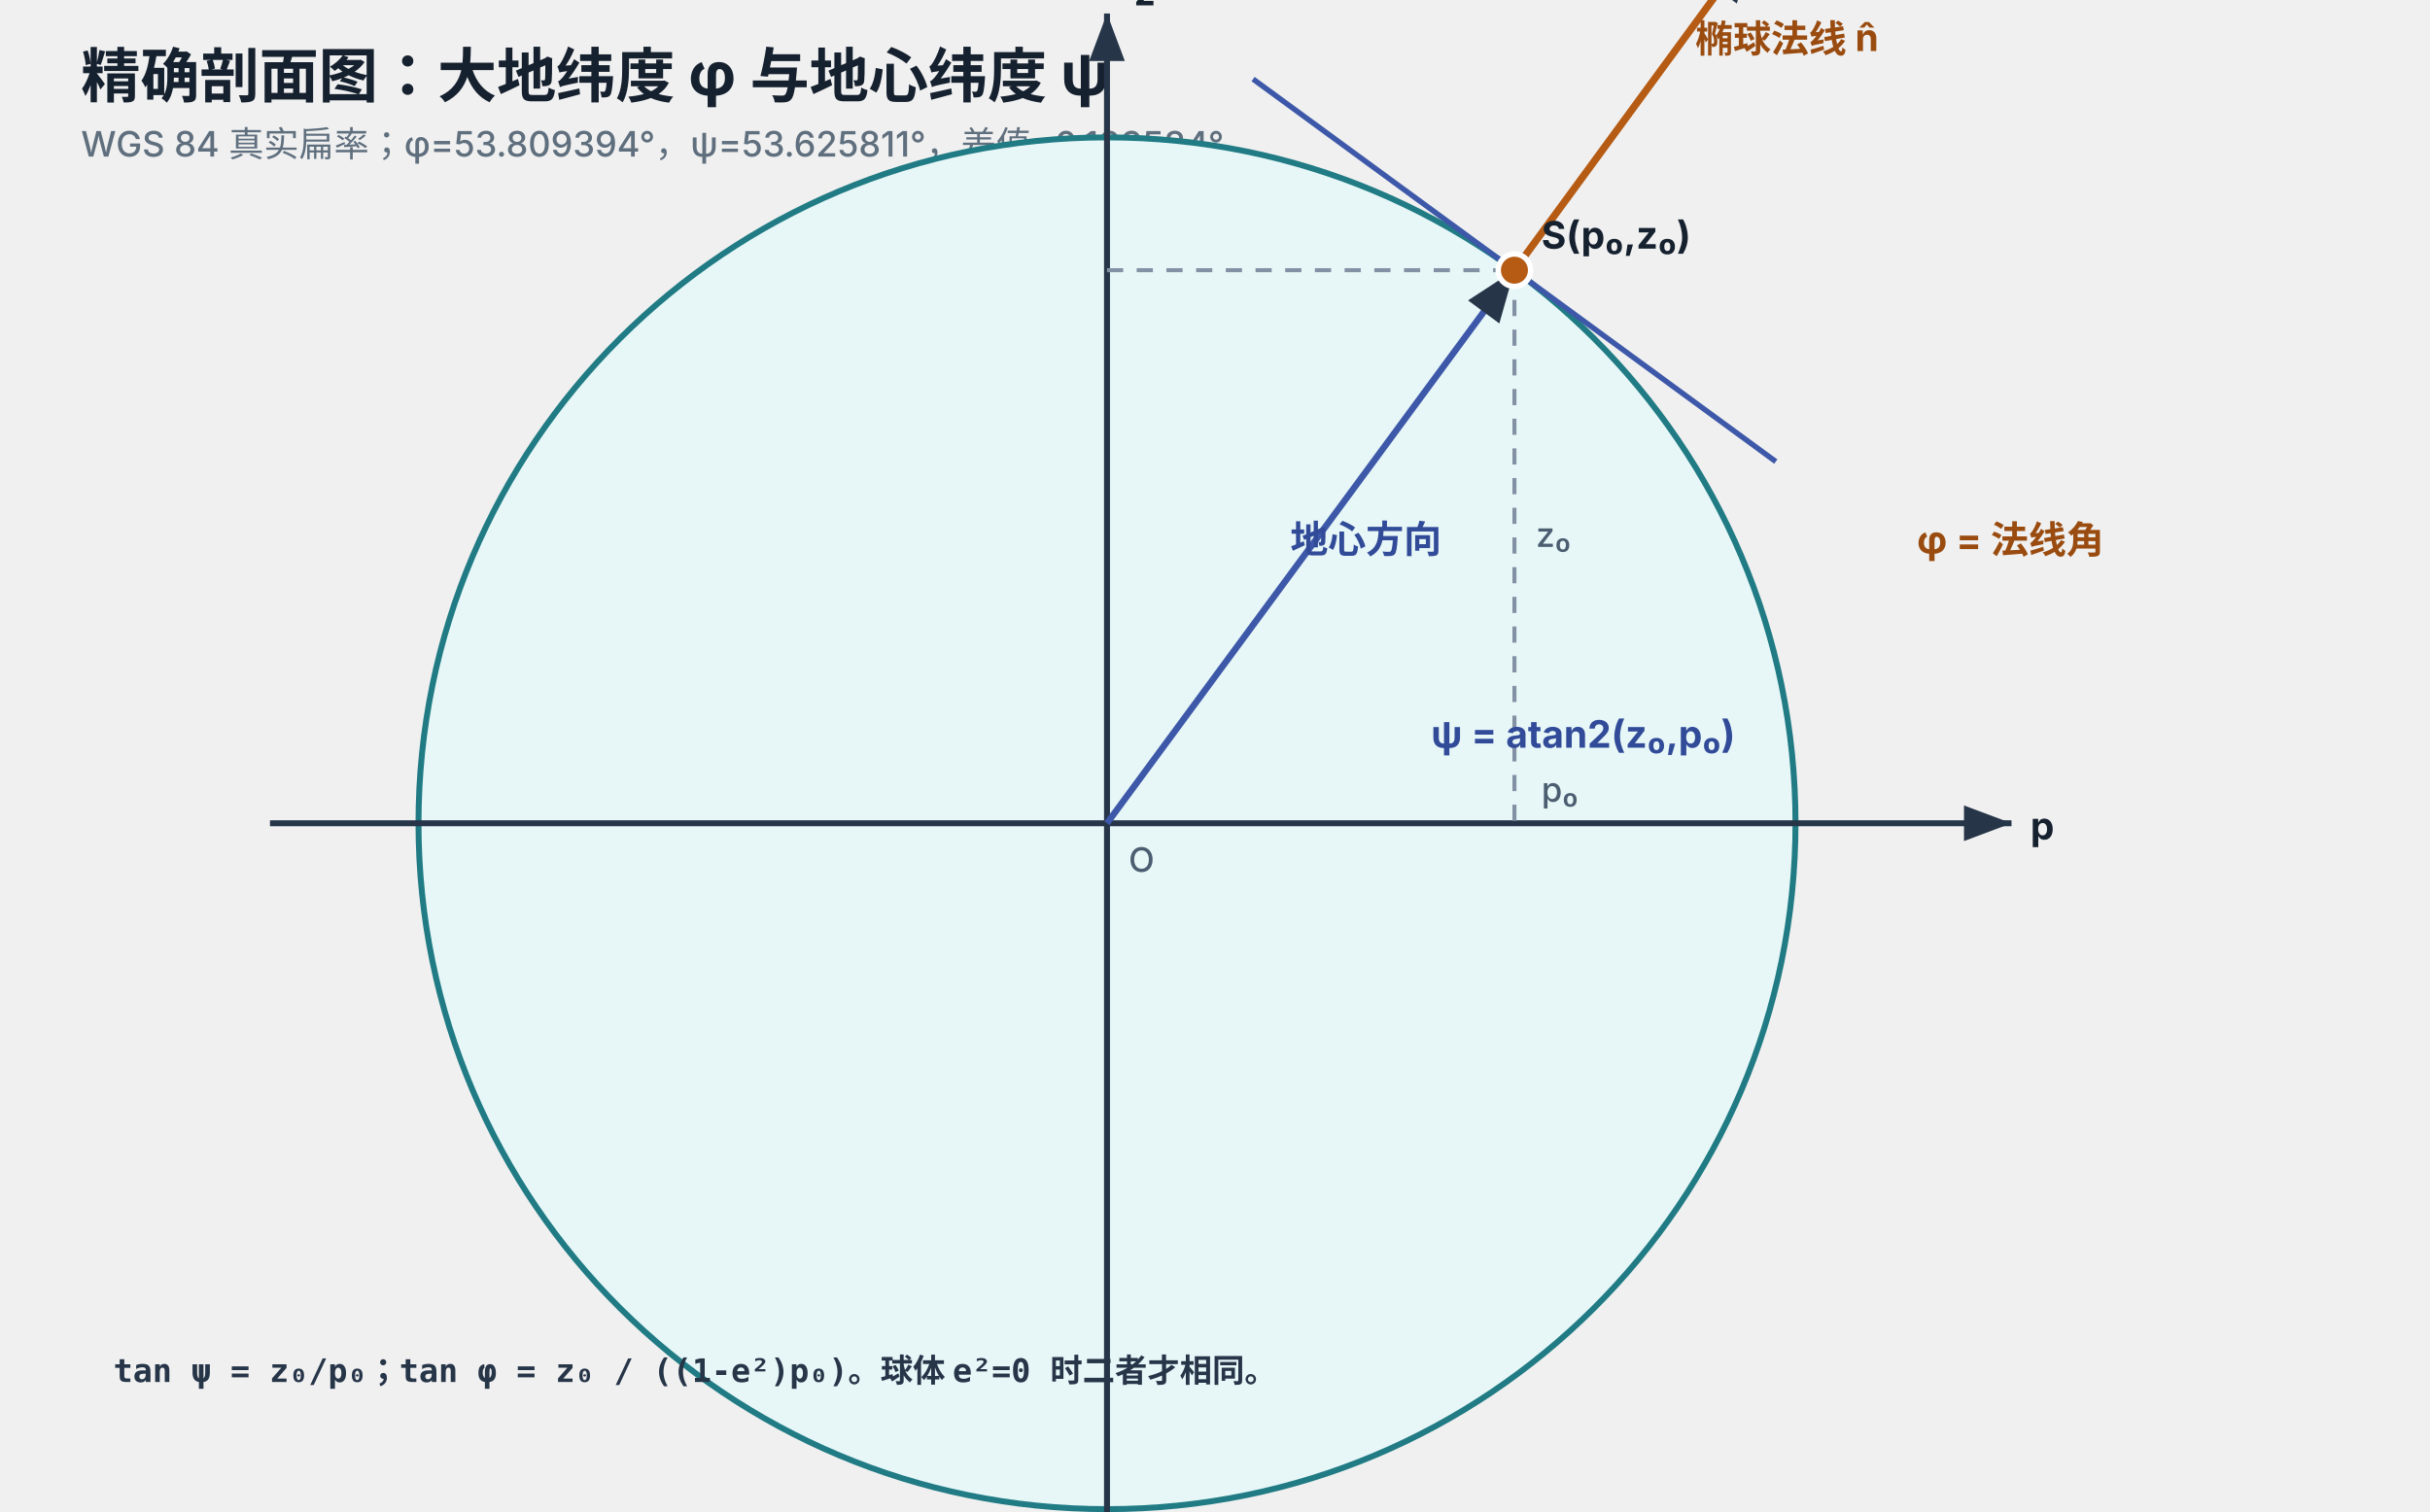
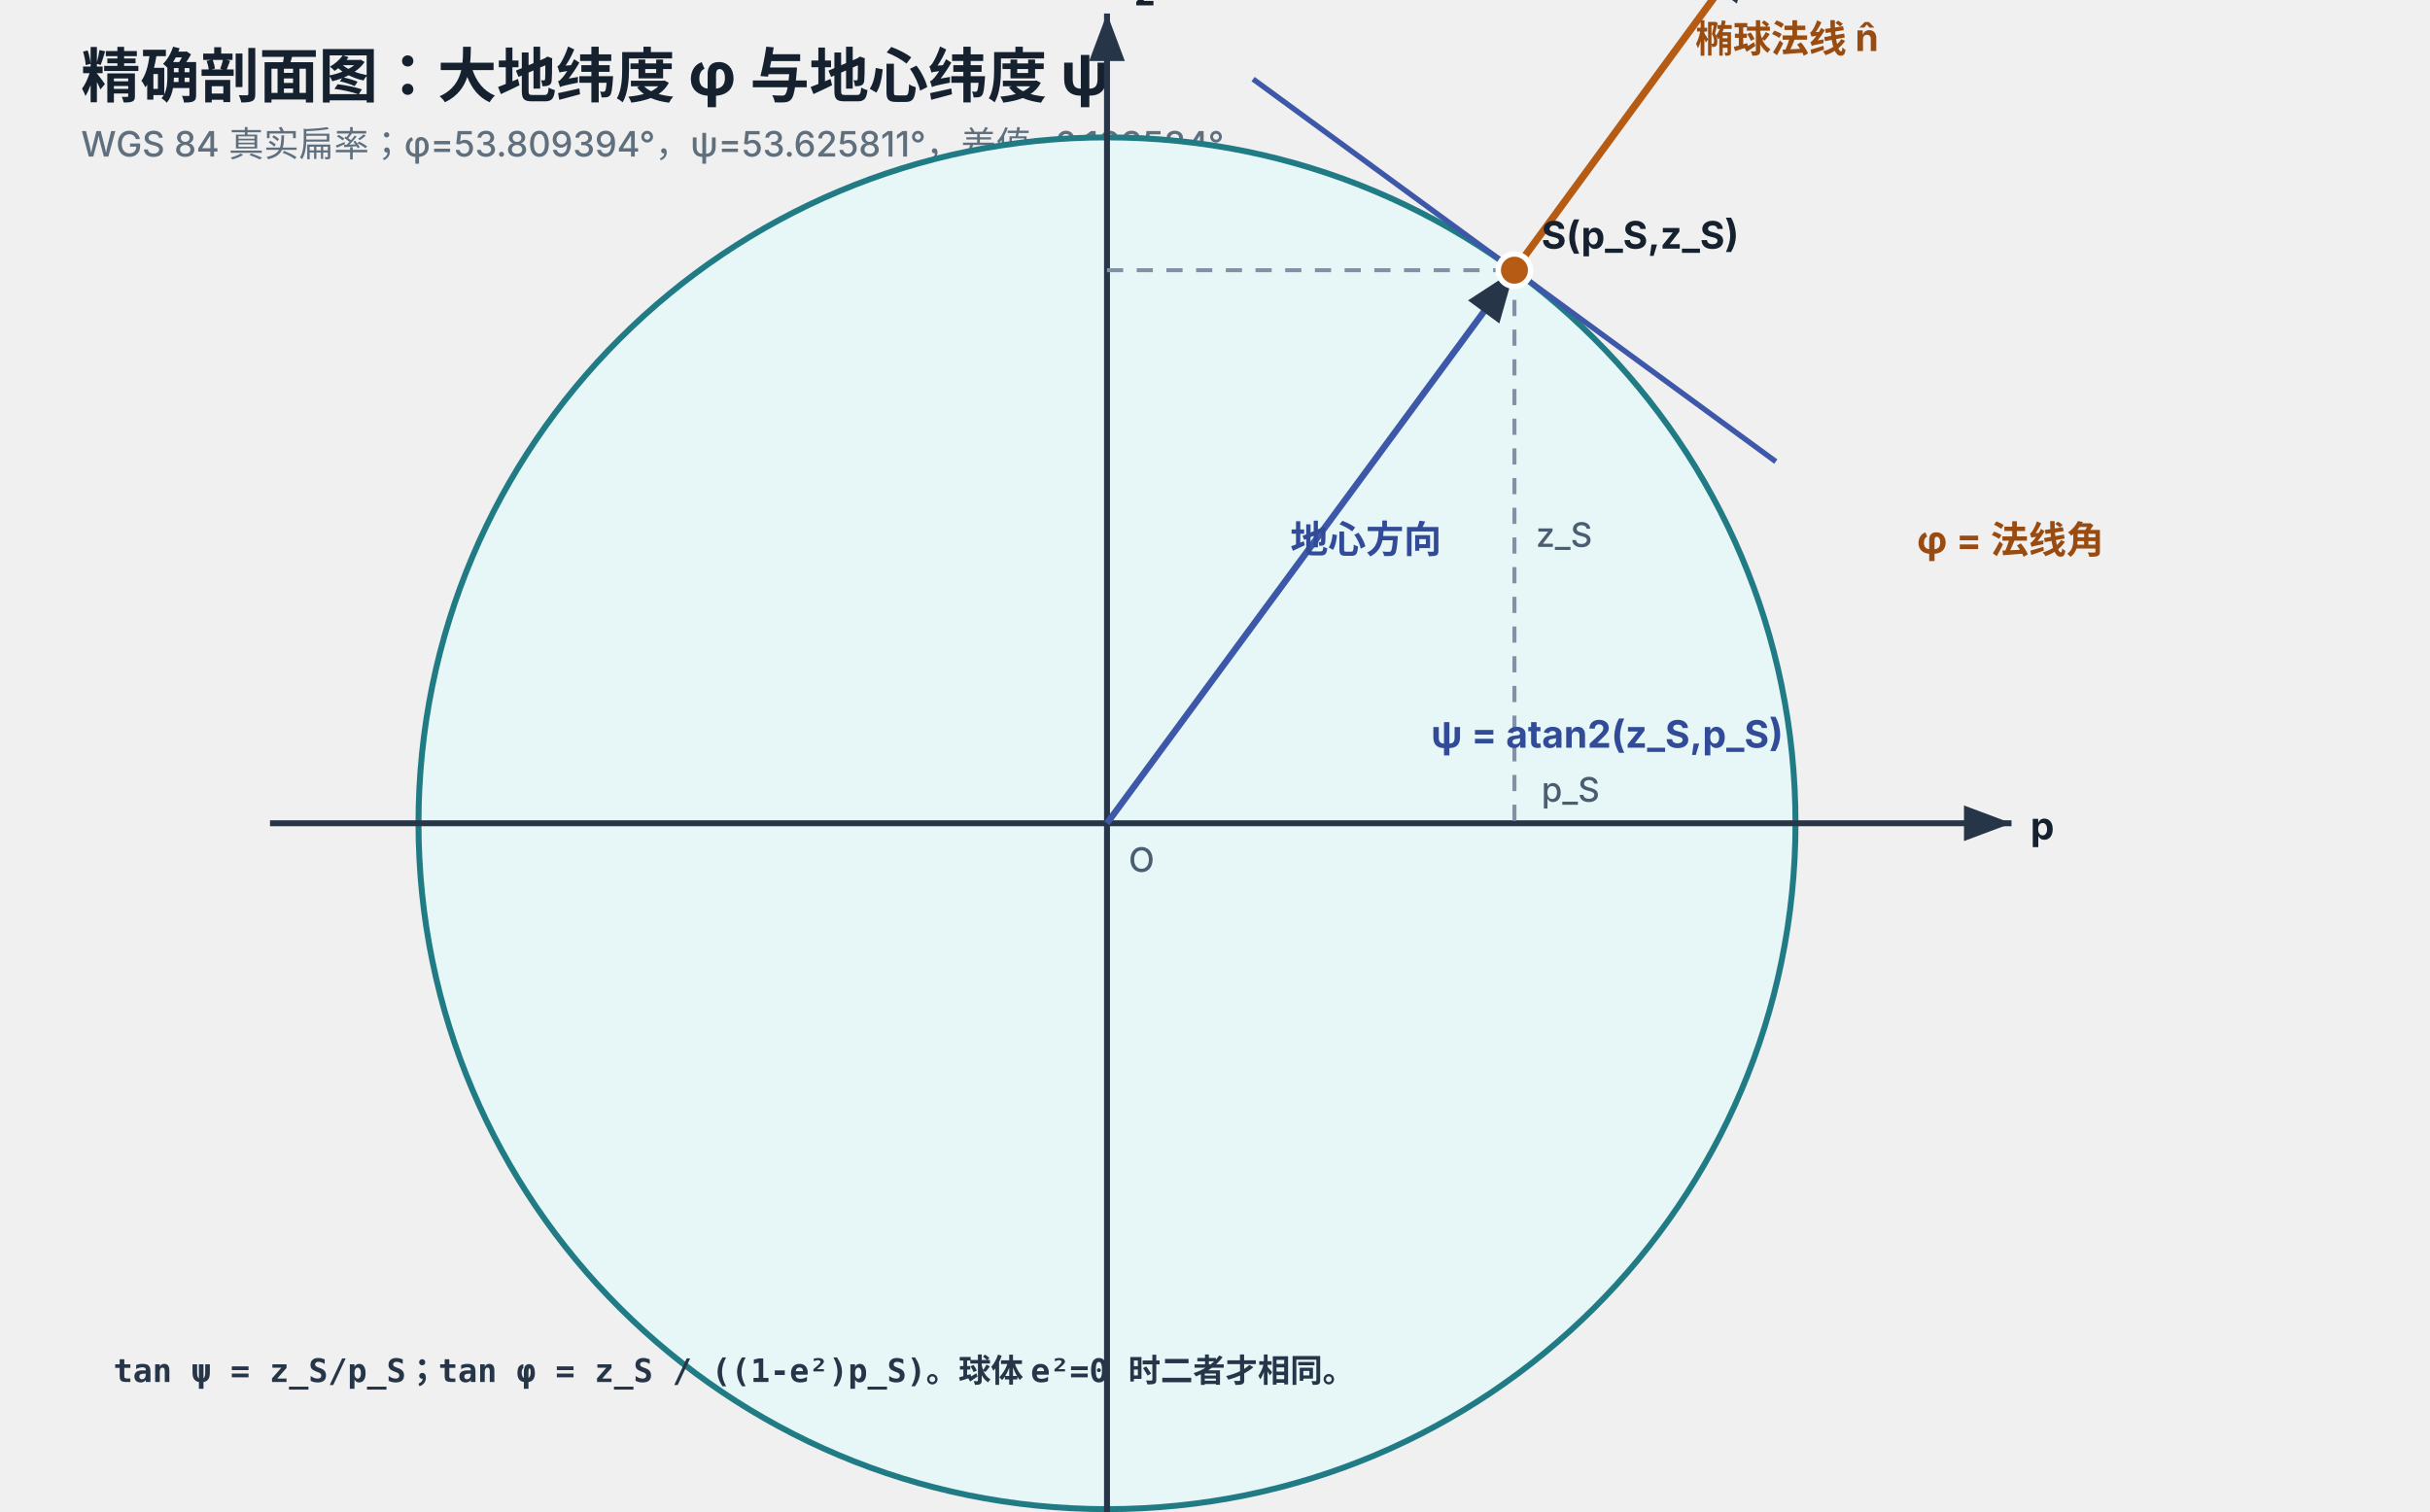
<svg xmlns="http://www.w3.org/2000/svg" viewBox="0 0 900 560" role="img" aria-labelledby="title">
  <defs>
    <marker id="arrow" markerWidth="10" markerHeight="10" refX="8" refY="3" orient="auto" markerUnits="strokeWidth">
      <path d="M0,0 L8,3 L0,6 Z" fill="#263548" />
    </marker>
  </defs>
  <style>
svg { background: linear-gradient(180deg, #fbfdff 0%, #f3f7fa 100%); }
.title { fill: #16212f; font: 700 22px -apple-system, BlinkMacSystemFont, "Segoe UI", sans-serif; }
.subtitle { fill: #5f6f7e; font: 500 13px -apple-system, BlinkMacSystemFont, "Segoe UI", sans-serif; }
.axis { stroke: #263548; stroke-width: 2.2; marker-end: url(#arrow); }
.ellipse { fill: #e7f7f8; stroke: #207b84; stroke-width: 2.2; }
.helper { stroke: #8292a4; stroke-width: 1.5; stroke-dasharray: 6 5; fill: none; }
.normal { stroke: #b65b13; stroke-width: 2.7; marker-end: url(#arrow); }
.radius { stroke: #3d58a8; stroke-width: 2.4; marker-end: url(#arrow); }
.tangent { stroke: #3d58a8; stroke-width: 2.0; }
.point { fill: #007c89; stroke: white; stroke-width: 2.0; }
.surface { fill: #b65b13; stroke: white; stroke-width: 2.0; }
.label { fill: #16212f; font: 650 14px -apple-system, BlinkMacSystemFont, "Segoe UI", sans-serif; }
.small { fill: #4b5d70; font: 500 12.5px -apple-system, BlinkMacSystemFont, "Segoe UI", sans-serif; }
.orange { fill: #9a4c10; font: 650 14px -apple-system, BlinkMacSystemFont, "Segoe UI", sans-serif; }
.indigo { fill: #314b99; font: 650 14px -apple-system, BlinkMacSystemFont, "Segoe UI", sans-serif; }
.formula { fill: #263548; font: 600 12px ui-monospace, SFMono-Regular, Menlo, Consolas, monospace; }
</style>
  <text class="title" x="30" y="36">精确剖面图：大地纬度 φ 与地心纬度 ψ</text>
  <text class="subtitle" x="30" y="58">WGS 84 真实扁率；φ=53.809394°，ψ=53.625811°，差值=0.183584°</text>
  <ellipse class="ellipse" cx="410" cy="305" rx="255" ry="254.1" />
  <line class="axis" x1="100" y1="305" x2="745" y2="305" />
  <line class="axis" x1="410" y1="590" x2="410" y2="5" />
  <line class="helper" x1="560.9" y1="100.1" x2="560.9" y2="305.0" />
  <line class="helper" x1="410.0" y1="100.1" x2="560.9" y2="100.1" />
  <line class="radius" x1="410" y1="305" x2="560.9" y2="100.1" />
  <line class="normal" x1="560.9" y1="100.1" x2="649.5" y2="-20.9" />
  <line class="tangent" x1="657.7" y1="171.0" x2="464.1" y2="29.3" />
  <circle class="surface" cx="560.9" cy="100.1" r="6" />
  <text class="label" x="752" y="311">p</text>
  <text class="label" x="420" y="2">z</text>
  <text class="small" x="418" y="323">O</text>
  <text class="orange" x="627.9" y="19.4">椭球法线 n̂</text>
  <text class="indigo" x="477.9" y="204.8">地心方向</text>
-   <text class="label" x="570.9" y="92.1">S(p₀,z₀)</text>
-   <text class="small" x="570.9" y="297.0">p₀</text>
-   <text class="small" x="568.9" y="202.6">z₀</text>
-   <text class="indigo" x="530" y="277">ψ = atan2(z₀,p₀)</text>
+   <text class="label" x="570.9" y="92.1">S(p_S,z_S)</text>
+   <text class="small" x="570.9" y="297.0">p_S</text>
+   <text class="small" x="568.9" y="202.6">z_S</text>
+   <text class="indigo" x="530" y="277">ψ = atan2(z_S,p_S)</text>
  <text class="orange" x="710" y="205">φ = 法线角</text>
-   <text class="formula" x="42" y="512">tan ψ = z₀/p₀；tan φ = z₀ / ((1-e²)p₀)。球体 e²=0 时二者才相同。</text>
+   <text class="formula" x="42" y="512">tan ψ = z_S/p_S；tan φ = z_S / ((1-e²)p_S)。球体 e²=0 时二者才相同。</text>
</svg>
